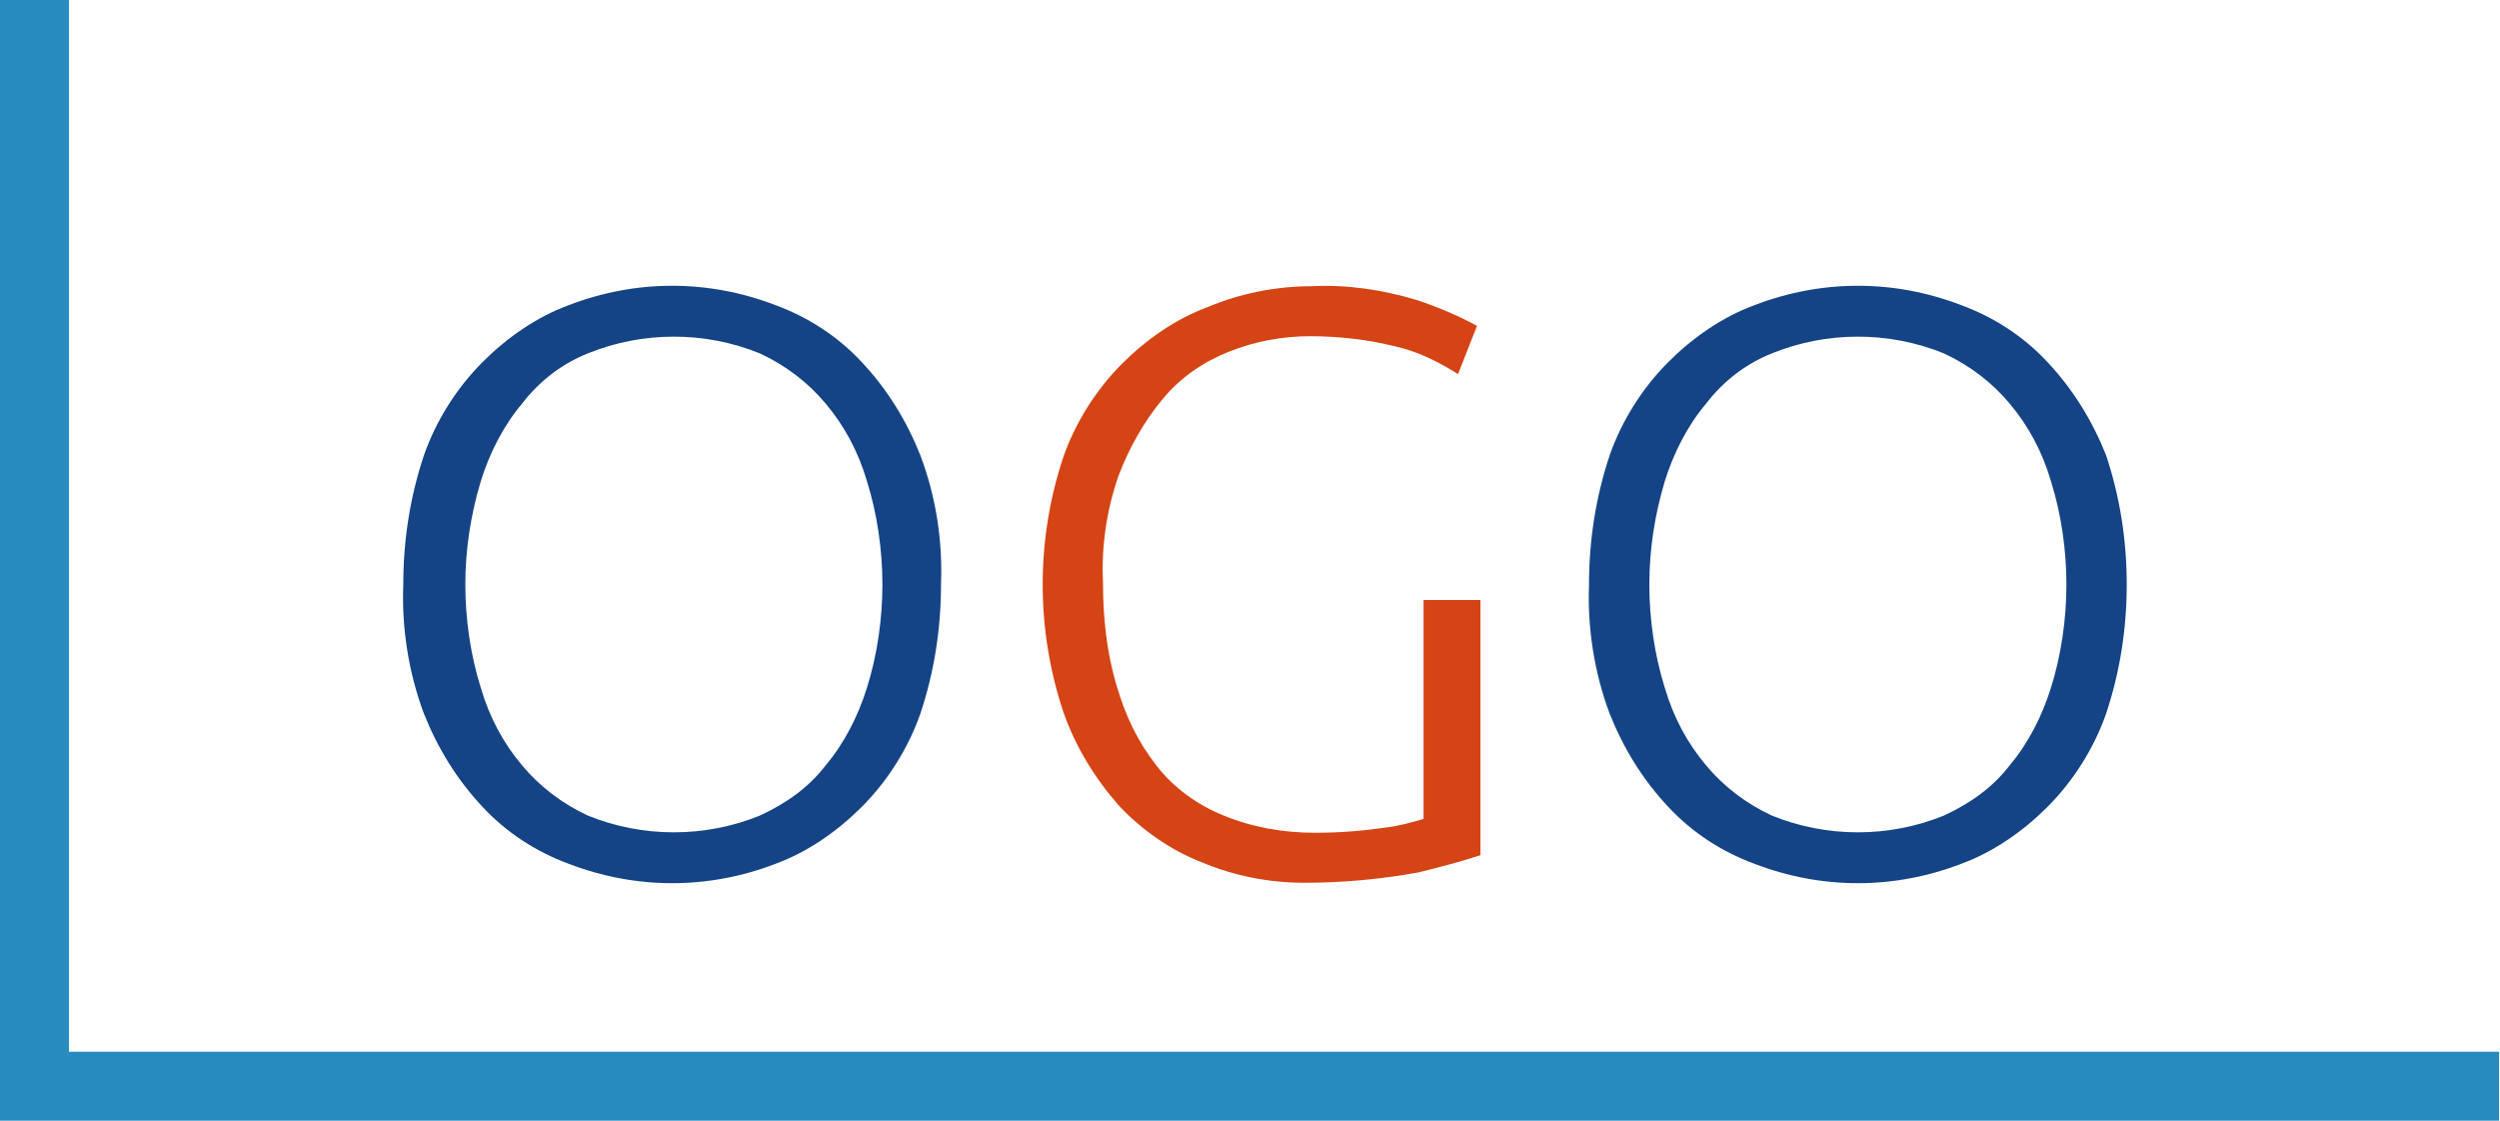
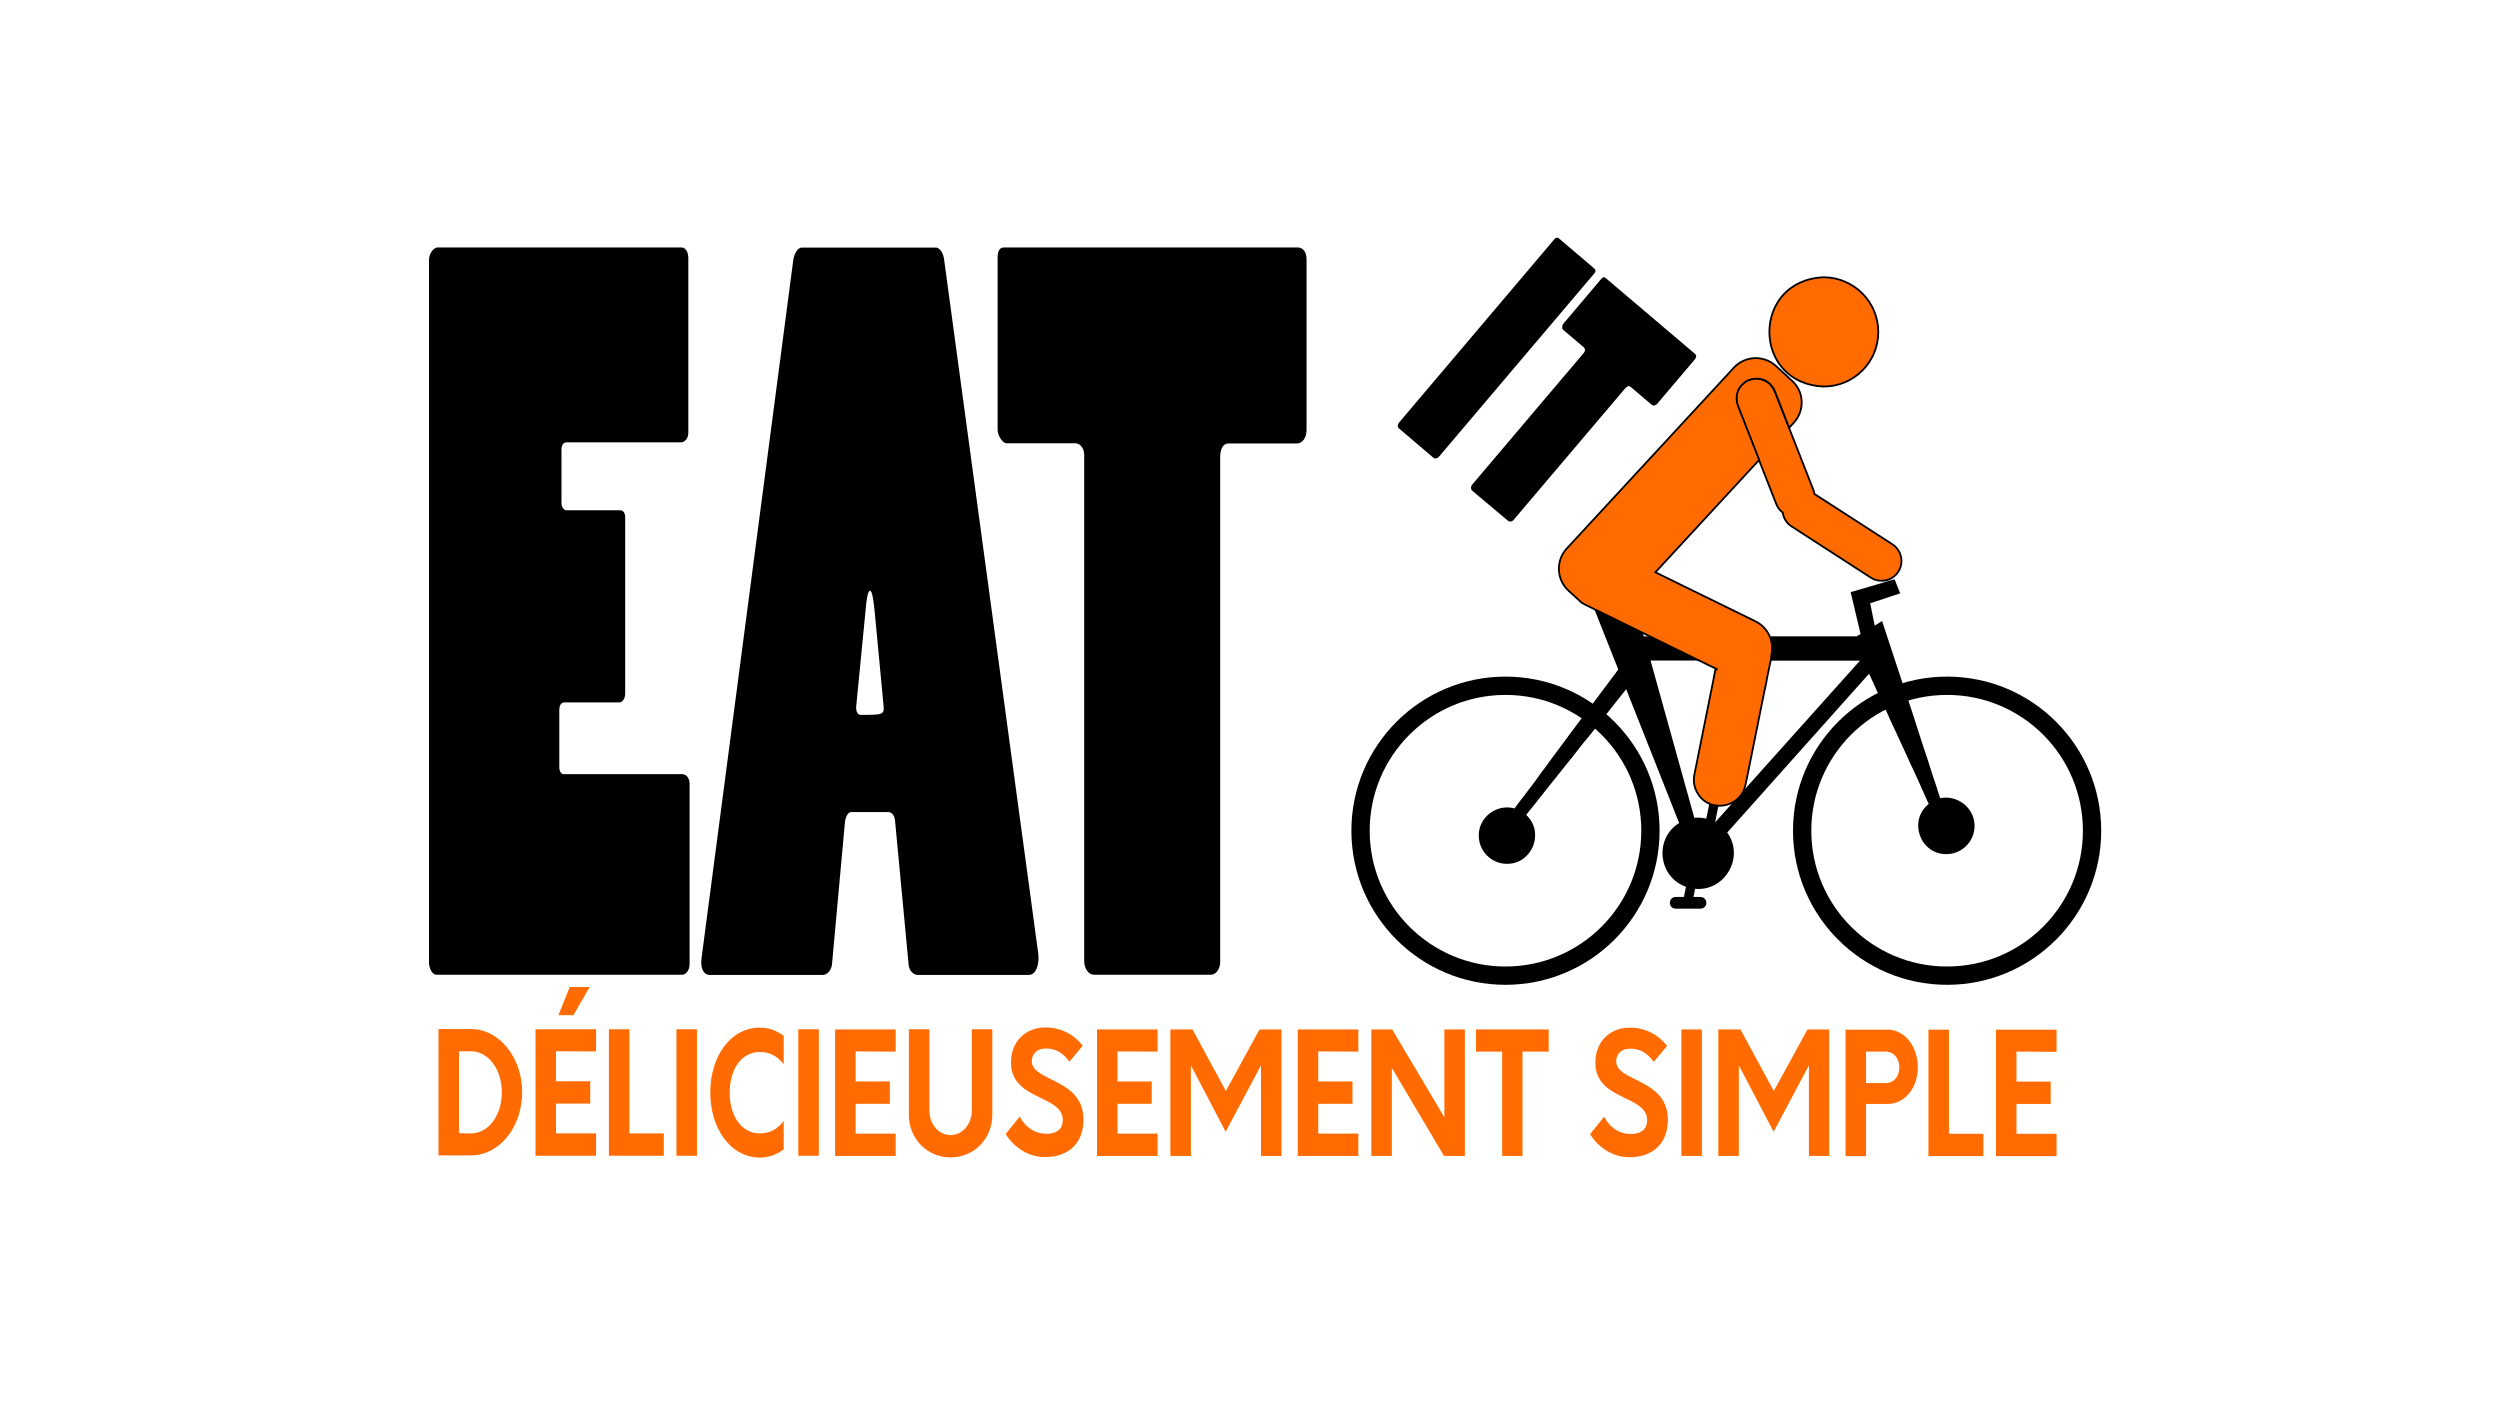
- <svg xmlns="http://www.w3.org/2000/svg" version="1.1" id="Calque_1" x="0px" y="0px" viewBox="0 0 145 65" style="enable-background:new 0 0 145 65;" xml:space="preserve">
+ <svg xmlns="http://www.w3.org/2000/svg" version="1.1" id="Calque_1" x="0px" y="0px" viewBox="0 0 1366 768" style="enable-background:new 0 0 1366 768;" xml:space="preserve">
  <style type="text/css">
- 	.st0{fill:#144486;}
- 	.st1{fill:#D54414;}
- 	.st2{fill:#278BBF;}
+ 	.st0{fill:none;}
+ 	.st1{fill:#FF6B00;}
+ 	.st2{fill:#C04D00;stroke:#000000;stroke-miterlimit:10;}
+ 	.st3{stroke:#000000;stroke-miterlimit:10;}
+ 	.st4{fill:none;stroke:#000000;stroke-width:10;stroke-miterlimit:10;}
+ 	.st5{fill:none;stroke:#000000;stroke-width:3;stroke-miterlimit:10;}
+ 	.st6{fill:#F2B70D;}
+ 	.st7{fill:#FF6B00;stroke:#000000;stroke-miterlimit:10;}
+ 	.st8{fill:#FF9015;}
+ 	.st9{fill:#FF9015;stroke:#000000;stroke-miterlimit:10;}
+ 	.st10{fill:none;stroke:#000000;stroke-width:8;stroke-miterlimit:10;}
</style>
-   <path class="st0" d="M54.6,33.9c0,2.6-0.4,5.1-1.2,7.5c-0.7,2-1.9,3.9-3.4,5.4c-1.4,1.4-3.1,2.6-5,3.3c-3.9,1.5-8.1,1.5-12,0  c-1.9-0.7-3.6-1.8-5-3.3c-1.5-1.6-2.6-3.4-3.4-5.4c-0.9-2.4-1.3-5-1.2-7.5c0-2.6,0.4-5.1,1.2-7.5c0.7-2,1.9-3.9,3.4-5.4  c1.4-1.4,3.1-2.6,5-3.3c3.9-1.5,8.1-1.5,12,0c1.9,0.7,3.6,1.8,5,3.3c1.5,1.6,2.6,3.4,3.4,5.4C54.3,28.8,54.7,31.3,54.6,33.9z   M51.2,33.9c0-2-0.3-4.1-0.9-6c-0.5-1.7-1.3-3.2-2.4-4.5c-1-1.2-2.3-2.2-3.8-2.9c-3.2-1.3-6.8-1.3-10,0c-1.5,0.6-2.8,1.6-3.8,2.9  c-1.1,1.3-1.9,2.9-2.4,4.5c-0.6,2-0.9,4-0.9,6c0,2,0.3,4.1,0.9,6c0.5,1.7,1.3,3.2,2.4,4.5c1,1.2,2.3,2.2,3.8,2.9  c3.2,1.3,6.8,1.3,10,0c1.5-0.7,2.8-1.6,3.8-2.9c1.1-1.3,1.9-2.9,2.4-4.5C50.9,38,51.2,35.9,51.2,33.9z" />
-   <path class="st1" d="M82.6,34.8h3.3v14.8c-1.2,0.4-2.4,0.7-3.6,1c-2.2,0.4-4.4,0.6-6.6,0.6c-2.1,0-4.1-0.4-6-1.2  c-1.8-0.7-3.5-1.9-4.8-3.3c-1.4-1.6-2.5-3.4-3.2-5.4c-0.8-2.4-1.2-4.9-1.2-7.4c0-2.5,0.4-5,1.2-7.4c0.7-2,1.9-3.9,3.4-5.4  c1.4-1.4,3.1-2.6,5-3.3c1.9-0.8,4-1.2,6-1.2c2.1-0.1,4.1,0.2,6.1,0.8c1.2,0.4,2.4,0.9,3.5,1.5l-1.1,2.8c-1.1-0.7-2.3-1.3-3.6-1.6  c-1.6-0.4-3.3-0.6-5-0.6c-1.6,0-3.2,0.3-4.7,0.9c-1.5,0.6-2.8,1.5-3.8,2.7c-1.1,1.3-2,2.9-2.6,4.5c-0.7,2-1,4.1-0.9,6.2  c0,2,0.2,4,0.8,6c0.5,1.7,1.2,3.2,2.3,4.6c1,1.3,2.4,2.3,3.9,2.9c1.7,0.7,3.5,1,5.3,1c1.4,0,2.7-0.1,4.1-0.3  c0.8-0.1,1.5-0.3,2.2-0.5L82.6,34.8z" />
-   <path class="st0" d="M123.4,33.9c0,2.6-0.4,5.1-1.2,7.5c-0.7,2-1.9,3.9-3.4,5.4c-1.4,1.4-3.1,2.6-5,3.3c-3.9,1.5-8.1,1.5-12,0  c-1.9-0.7-3.6-1.8-5-3.3c-1.5-1.6-2.6-3.4-3.4-5.4c-0.9-2.4-1.3-5-1.2-7.5c0-2.6,0.4-5.1,1.2-7.5c0.7-2,1.9-3.9,3.4-5.4  c1.4-1.4,3.1-2.6,5-3.3c3.9-1.5,8.1-1.5,12,0c1.9,0.7,3.6,1.8,5,3.3c1.5,1.6,2.6,3.4,3.4,5.4C123,28.8,123.4,31.3,123.4,33.9z   M119.9,33.9c0-2-0.3-4.1-0.9-6c-0.5-1.7-1.3-3.2-2.4-4.5c-1-1.2-2.3-2.2-3.8-2.9c-3.2-1.3-6.8-1.3-10,0c-1.5,0.6-2.8,1.6-3.8,2.9  c-1.1,1.3-1.9,2.9-2.4,4.5c-0.6,2-0.9,4-0.9,6c0,2,0.3,4.1,0.9,6c0.5,1.7,1.3,3.2,2.4,4.5c1,1.2,2.3,2.2,3.8,2.9  c3.2,1.3,6.8,1.3,10,0c1.5-0.7,2.8-1.6,3.8-2.9c1.1-1.3,1.9-2.9,2.4-4.5C119.6,38,119.9,35.9,119.9,33.9z" />
-   <polyline class="st2" points="0,65 0,65 145,65 145,61 4,61 4,0 0,0 " />
+   <g>
+     <path d="M234.4,142.1c0-3.2,2.2-6.9,4.9-6.9h133.1c2.2,0,3.7,2.6,3.7,5.8v95.4c0,3.2-1.9,5.3-4.1,5.3h-62.6c-1.5,0-2.6,1.6-2.6,3.7   v29.7c0,2.1,1.5,3.7,2.6,3.7H339c1.5,0,2.6,1.6,2.6,3.7V379c0,2.6-1.5,4.8-3,4.8h-30.4c-1.5,0-2.6,1.6-2.6,4.2v31.3   c0,2.1,1.1,3.7,2.2,3.7h64.9c2.6,0,4.1,2.6,4.1,5.3v98.5c0,3.2-1.9,5.8-4.1,5.8H238.5c-2.2,0-4.1-3.2-4.1-6.9V142.1z" />
+     <path d="M511,135.2c2.6,0,4.5,3.2,4.9,6.9L567.3,521c0.7,5.8-1.1,11.7-5.2,11.7h-60.7c-2.2,0-4.5-2.1-4.9-5.3l-7.5-79.5   c-0.4-2.6-1.9-4.2-3.7-4.2h-20.2c-1.5,0-3,2.1-3.4,5.3l-7.1,77.9c-0.4,3.7-3,5.8-4.9,5.8h-61.9c-3.4,0-5.2-3.7-4.5-9l50.2-382   c0.4-2.6,2.2-6.4,4.5-6.4H511z M478,335c-0.7-7.4-1.5-12.2-2.6-12.2c-1.1,0-1.9,3.7-2.6,12.2l-4.9,50.3c-0.4,2.6,0.4,5.3,2.2,5.3   c12,0,13.1,0,12.7-4.8L478,335z" />
+     <path d="M597.6,532.6c-2.6,0-5.2-3.2-5.2-7.4V248.6c0-3.7-2.2-6.4-4.9-6.4H550c-2.2,0-4.9-4.2-4.9-7.4v-94.3c0-3.2,1.1-5.3,3.4-5.3   H709c2.6,0,4.9,2.1,4.9,6.4v93.3c0,4.2-2.2,7.4-5.2,7.4h-37.5c-2.6,0-4.5,2.6-4.5,7.4v276c0,3.7-2.2,6.9-5.2,6.9H597.6z" />
+   </g>
+   <g>
+     <path d="M764.3,234c-0.8-0.7-0.7-2.2,0.3-3.3l84.8-100.1c0.6-0.7,1.6-1,2.2-0.5l19.5,16.6c0.8,0.7,0.9,1.7,0.2,2.5l-85.1,100.4   c-0.7,0.8-2.1,1.3-2.9,0.6L764.3,234z" />
+     <path d="M804.4,268.1c-0.8-0.7-0.9-2.2,0-3.3l61.1-72.1c0.8-1,0.7-2.2-0.1-2.9l-11.4-9.7c-0.7-0.6-0.5-2.4,0.2-3.2l20.8-24.6   c0.7-0.8,1.5-1.1,2.2-0.5l48.9,41.5c0.8,0.7,1,1.8,0.1,2.9l-20.6,24.3c-0.9,1.1-2.3,1.4-3.2,0.6l-11.4-9.7c-0.8-0.7-2-0.5-3,0.8   l-61,71.9c-0.8,1-2.2,1.2-3.1,0.4L804.4,268.1z" />
+   </g>
+   <g>
+     <path class="st1" d="M239.6,562.3l17.8,0c15.4,0,27.9,15.5,27.9,34.5c0,19.1-12.5,34.5-27.9,34.5l-17.8,0L239.6,562.3z    M257.4,619.3c9.4,0,16.8-9.8,16.8-22.4c0-12.6-7.4-22.5-16.8-22.5l-6.6,0l0,44.8L257.4,619.3z" />
+     <path class="st1" d="M303.8,574.4l0,16.4l18.7,0l0,12.2l-18.7,0l0,16.3l21.9,0l0,12.2l-33.1,0l0-69.1l33.1,0l0,12.1L303.8,574.4z    M313.3,554.7l-8.2,0l6.2-15.4l10.9,0L313.3,554.7z" />
+     <path class="st1" d="M332.7,562.4l11.2,0l0,56.9l18.8,0l0,12.2l-30,0L332.7,562.4z" />
+     <path class="st1" d="M369.6,562.4l11.2,0l0,69.1l-11.2,0L369.6,562.4z" />
+     <path class="st1" d="M388.1,596.9c0-19.6,11-35.5,27.2-35.4c4.7,0,9.1,1.6,12.9,4.5l0,15.5c-3.6-4.7-8-6.7-12.9-6.7   c-10.5,0-16.6,9.8-16.6,22.2c0,12.4,6.1,22.3,16.6,22.3c5,0,9.5-2.2,12.9-6.8l0,15.5c-3.8,2.9-8.3,4.5-12.9,4.5   C399,632.4,388.1,616.5,388.1,596.9z" />
+     <path class="st1" d="M436.2,562.4l11.2,0l0,69.1l-11.2,0L436.2,562.4z" />
+     <path class="st1" d="M467.5,574.5l0,16.4l18.7,0l0,12.2l-18.7,0l0,16.3l21.9,0l0,12.2l-33.1,0l0-69.1l33.1,0l0,12.1L467.5,574.5z" />
+     <path class="st1" d="M496.6,609.2l0-46.8l11.2,0l0,44.3c0,7.6,5.1,13.5,11.6,13.5c6.5,0,11.6-6,11.6-13.5l0-44.3l11.2,0l0,46.8   c0,13-10,23.2-22.8,23.2C506.6,632.4,496.6,622.2,496.6,609.2z" />
+     <path class="st1" d="M549.5,619.6l7.7-9.5c3.2,6.1,8.4,9.4,14.6,9.4c5.1,0,8.8-2.1,8.9-7.5c0-6.4-6.2-9.3-12.7-12.4   c-7.6-3.7-15.6-7.9-15.6-19.1c0-11.6,8.1-19.1,18.8-19.1c8.8,0,15.9,4.1,20.4,10l-7.3,8.7c-3.4-4.8-7.4-7.2-12.9-7.2   c-4.5,0-7.6,2.7-7.6,6.9c0,4.7,4.8,7.1,10.5,9.9c8,4,17.7,8.7,17.7,22c0,14-9.3,20.5-20.7,20.5   C562.5,632.4,554.2,627.3,549.5,619.6z" />
+     <path class="st1" d="M610.6,574.5l0,16.4l18.7,0l0,12.2l-18.7,0l0,16.3l21.9,0l0,12.2l-33.1,0l0-69.1l33.1,0l0,12.1L610.6,574.5z" />
+     <path class="st1" d="M700.2,562.5l0,69.1l-11.2,0l0-49.5l-19.3,36.3l-19-36.3l0,49.5l-11.2,0l0-69.1l12.1,0l18.2,33.6l18.4-33.6   L700.2,562.5z" />
+     <path class="st1" d="M720.3,574.5l0,16.4l18.7,0l0,12.2l-18.7,0l0,16.3l21.9,0l0,12.2l-33.1,0l0-69.1l33.1,0l0,12.1L720.3,574.5z" />
+     <path class="st1" d="M800.4,562.5l0,69.1l-11.4,0l-28.5-48.1l0,48.1l-11.2,0l0-69.1l11.4,0l28.5,48l0-48L800.4,562.5z" />
+     <path class="st1" d="M846.2,574.6l-14.3,0l0,57l-11.1,0l0-57l-14.3,0l0-12.1l39.7,0L846.2,574.6z" />
+     <path class="st1" d="M868.8,619.7l7.7-9.5c3.2,6.1,8.4,9.4,14.6,9.4c5.1,0,8.8-2.1,8.9-7.5c0-6.4-6.2-9.3-12.7-12.4   c-7.6-3.7-15.6-7.9-15.6-19.1c0-11.6,8.1-19.1,18.8-19.1c8.8,0,15.9,4.1,20.4,10l-7.3,8.7c-3.4-4.8-7.4-7.2-12.9-7.2   c-4.5,0-7.6,2.7-7.6,6.9c0,4.7,4.8,7.1,10.5,9.9c8,4,17.7,8.7,17.7,22c0,14-9.3,20.5-20.7,20.5   C881.8,632.5,873.5,627.3,868.8,619.7z" />
+     <path class="st1" d="M918.7,562.5l11.2,0l0,69.1l-11.2,0L918.7,562.5z" />
+     <path class="st1" d="M999.5,562.5l0,69.1l-11.1,0l0-49.5l-19.3,36.3l-19-36.3l0,49.5l-11.2,0l0-69.1l12.1,0l18.2,33.6l18.4-33.6   L999.5,562.5z" />
+     <path class="st1" d="M1047.9,583.1c0,11.4-7.2,20.1-16.5,20.1l-11.8,0l0,28.5l-11.2,0l0-69.1l23,0   C1040.7,562.6,1047.9,571.8,1047.9,583.1z M1037.8,583.2c0-5.1-3.3-8.6-7.4-8.6l-10.8,0l0,17.2l10.8,0   C1034.5,591.8,1037.8,588.4,1037.8,583.2z" />
+     <path class="st1" d="M1053.7,562.6l11.2,0l0,56.9l18.8,0l0,12.2l-30,0L1053.7,562.6z" />
+     <path class="st1" d="M1101.8,574.6l0,16.4l18.7,0l0,12.2l-18.7,0l0,16.3l21.9,0l0,12.2l-33.1,0l0-69.1l33.1,0l0,12.1L1101.8,574.6z   " />
+   </g>
+   <g>
+     <path class="st7" d="M1026.3,181.4c0,16.5-13.4,29.8-29.8,29.8c-39.6-1.6-39.6-58.1,0-59.7C1013,151.6,1026.3,165,1026.3,181.4z" />
+     <path class="st7" d="M1037.2,312.4c-3.3,5.1-10,6.4-15,3.2l-43.3-28c-2.7-1.7-4.4-4.5-4.8-7.5c-1.5-1.2-2.7-2.7-3.5-4.6l-9.5-24.2   l-11.6-29.6c-0.5-1.3-0.8-2.7-0.7-4.1c0-2.6,1-5.1,2.7-7.1c0.2-0.2,0.5-0.5,0.7-0.7c1-0.9,2.1-1.7,3.4-2.2c1.4-0.5,2.8-0.8,4.2-0.7   c0.2,0,0.4,0,0.6,0c2.4,0.2,4.7,1.2,6.5,2.8c0.1,0.1,0.3,0.3,0.4,0.4c0.2,0.2,0.4,0.4,0.5,0.6c0.8,0.9,1.4,1.9,1.9,3.1l7.8,19.9   l13.3,33.9c0.3,0.7,0.5,1.5,0.6,2.3l42.6,27.5C1039,300.7,1040.5,307.4,1037.2,312.4z" />
+     <path class="st3" d="M1078.4,451.3c0,8.2-6.7,14.9-14.9,14.9c-14.3,0-20.3-18.3-9-26.8c-0.2-0.4-0.4-0.8-0.6-1.2   c-0.2-0.4-0.4-0.8-0.6-1.3c-0.1-0.3-0.3-0.6-0.4-0.9c0,0,0,0,0-0.1c-0.6-1.2-1.2-2.6-1.8-4c-0.1-0.3-0.2-0.5-0.4-0.8   c-0.1-0.3-0.3-0.7-0.5-1c0,0,0,0,0,0c0,0,0,0,0-0.1c-0.1-0.3-0.3-0.7-0.4-1c-0.2-0.4-0.3-0.7-0.5-1.1c-0.1-0.3-0.2-0.5-0.4-0.8   c-0.1-0.1-0.1-0.2-0.1-0.3c-0.2-0.4-0.3-0.8-0.5-1.1c-0.2-0.5-0.5-1-0.7-1.6c-0.1-0.2-0.2-0.5-0.4-0.8l-0.3-0.7   c-0.5-1.1-1-2.1-1.5-3.2c-0.3-0.6-0.6-1.3-0.9-1.9c-0.8-1.7-1.6-3.5-2.4-5.3c-0.4-0.8-0.7-1.6-1.1-2.4c-0.4-0.9-0.9-1.9-1.3-2.8   c-0.6-1.3-1.2-2.6-1.8-3.9c-0.4-0.9-0.8-1.7-1.2-2.6c0-0.1-0.1-0.2-0.1-0.3c-0.2-0.3-0.3-0.7-0.5-1c-0.1-0.2-0.2-0.4-0.3-0.6   c0,0,0,0,0,0c-0.2-0.5-0.5-1-0.7-1.6c0,0,0-0.1-0.1-0.1c-0.1-0.3-0.3-0.6-0.4-0.9c-0.1-0.1-0.1-0.3-0.2-0.4   c-0.2-0.4-0.3-0.7-0.5-1.1c-0.2-0.4-0.3-0.7-0.5-1.1l-0.5-1.1c-0.2-0.5-0.4-0.9-0.6-1.4c-0.5-1.1-1-2.2-1.5-3.2   c-0.1-0.4-0.3-0.7-0.5-1c0-0.1,0-0.1-0.1-0.1c0,0-0.1-0.1-0.1-0.1c0-0.1-0.1-0.1-0.1-0.2c-0.1-0.3-0.3-0.6-0.4-0.9   c-0.4-0.8-0.7-1.6-1.1-2.4c-0.2-0.4-0.3-0.8-0.5-1.2c-0.2-0.4-0.4-0.8-0.5-1.2c-0.1-0.2-0.2-0.4-0.2-0.5c0-0.1-0.1-0.2-0.1-0.2   c-0.1-0.3-0.3-0.6-0.4-0.9c-0.1-0.1-0.1-0.3-0.2-0.4c-2-4.4-3.8-8.3-5.2-11.4l-78.3,87.7c9.9,13-0.9,32.1-17.3,30.2l-1.1,5.5h4.5   c2.3-0.1,3.6,3.1,1.9,4.6c-0.5,0.5-1.2,0.8-1.9,0.8h-13.6c-1.5,0-2.7-1.2-2.7-2.7c0-1.5,1.2-2.7,2.7-2.7h4.9l1.3-6.4   c-15.3-5-17.6-26.1-3.7-34.3l-29.4-74.3c-3.8,4.7-8.6,10.8-13.8,17.4c-0.8,1-1.5,1.9-2.3,2.9c-0.3,0.3-0.5,0.7-0.8,1   c-0.2,0.2-0.3,0.4-0.5,0.7c-0.4,0.5-0.7,0.9-1.1,1.4c-1.2,1.5-2.4,3-3.7,4.6c-0.2,0.2-0.4,0.5-0.6,0.7c-0.2,0.3-0.4,0.5-0.7,0.8   c-1.4,1.7-2.8,3.5-4.1,5.2c-0.1,0.1-0.2,0.3-0.3,0.4c-0.5,0.6-1,1.2-1.5,1.9c-0.1,0.1-0.1,0.1-0.1,0.2c-0.5,0.6-0.9,1.2-1.4,1.7   c-2.3,2.9-4.6,5.8-6.9,8.6c-0.3,0.3-0.5,0.6-0.7,0.9c-1.1,1.4-2.2,2.8-3.3,4.1c-0.5,0.7-1.1,1.3-1.6,2c-1.3,1.6-2.5,3.2-3.7,4.7   c-0.3,0.4-0.6,0.7-0.9,1.1c-0.8,1.1-1.6,2.1-2.4,3.1c-0.2,0.3-0.4,0.5-0.6,0.7c-1.6,2-3.1,3.9-4.5,5.6c10.3,8.9,4,26.2-9.8,26.2   c-8.2,0-14.9-6.7-14.9-14.9c-0.2-9.8,9.8-17.2,19.2-14.3c0.5-0.6,1-1.3,1.5-2c0.1-0.1,0.2-0.3,0.3-0.4c0.9-1.2,1.8-2.4,2.8-3.7   c0.3-0.4,0.6-0.8,0.9-1.1c0.9-1.2,1.7-2.4,2.7-3.6c0.2-0.3,0.5-0.6,0.7-0.9c0.4-0.5,0.8-1,1.2-1.6c0.8-1.1,1.7-2.2,2.5-3.4   c0.3-0.3,0.5-0.7,0.7-1c0.9-1.2,1.8-2.4,2.7-3.7l0.5-0.6c0.3-0.4,0.6-0.8,0.9-1.2c0.5-0.7,1-1.4,1.5-2.1c0.3-0.4,0.5-0.7,0.8-1.1   c4.2-5.6,8.5-11.4,12.7-17.1c0.8-1,1.6-2.1,2.3-3.1c0.3-0.4,0.7-0.9,1-1.3c1.1-1.4,2.1-2.8,3.1-4.2c0.3-0.3,0.5-0.7,0.8-1   c0.1-0.1,0.2-0.3,0.3-0.4c0.2-0.3,0.4-0.5,0.6-0.7c6.2-8.3,12-16,16.6-22.2l-16.7-42.1l24.4,5.4c0.3,1.2,3.8,13.6,5.3,19.1   c0.3,1,0.5,1.7,0.6,2.2l-0.5-2.3c6.6,0.1,16.1,0.1,27,0h10.3c0.5,0.7,1.1,1.4,1.8,2v0c-0.3,1.6-1.1,5.4-2,10.2h-33.8l24.2,87   c2.4-0.3,5-0.1,7.3,0.5l3.4-16.9h-2.9c-1.5,0-2.7-1.3-2.6-2.8c0-1.4,1.2-2.6,2.6-2.6h13.8c1.5,0,2.7,1.3,2.6,2.8   c0,1.5-1.2,2.6-2.6,2.6h-6.7l-3.7,18.4c0.3,0.1,0.5,0.3,0.8,0.4l80-89.3H964c0.2-1,0.4-1.9,0.6-2.8c0.1-0.6,0.2-1.2,0.4-1.8   c0.1-0.6,0.2-1.1,0.3-1.7c0.2-0.8,0.3-1.5,0.4-2.2c0.3-1.6,0.6-2.9,0.8-3.8h48.1c0.7-0.4,1.4-0.9,2.2-1.3c0.1-0.1,0.3-0.2,0.4-0.2   l-5.4-22.8l23.1-6.8l2.7,6.8l-16.3,5.4l2.7,13.3c1.5-0.9,2.9-1.7,4.1-2.5c3.1,9.4,6.9,21.1,11,33.4c0,0.1,0.1,0.3,0.1,0.4   c0.1,0.3,0.2,0.5,0.3,0.8c0,0.1,0,0.1,0.1,0.2c0.3,0.9,0.6,1.7,0.9,2.6c0.2,0.5,0.3,1,0.5,1.5c0.8,2.4,1.6,4.9,2.4,7.4   c1.2,3.6,2.4,7.2,3.5,10.8c0.3,0.8,0.5,1.6,0.8,2.4c0.1,0.5,0.3,0.9,0.4,1.4c0.1,0.2,0.1,0.3,0.2,0.5c0.8,2.4,1.6,4.8,2.3,7.1   c0.1,0.4,0.2,0.8,0.4,1.1c0,0,0,0.1,0,0.1c0.1,0.4,0.3,0.8,0.4,1.2c0.1,0.2,0.1,0.4,0.2,0.6c0.2,0.5,0.3,1,0.5,1.5   c0.6,1.8,1.2,3.5,1.7,5.3c0.4,1.2,0.8,2.3,1.1,3.5c0.4,1.1,0.7,2.2,1.1,3.3c0.2,0.7,0.4,1.4,0.7,2l0.2,0.7c0,0.1,0.1,0.1,0.1,0.2   c0.1,0.2,0.2,0.5,0.2,0.7c0.1,0.3,0.2,0.6,0.3,0.9c0,0.1,0,0.1,0.1,0.2c0.2,0.6,0.4,1.1,0.5,1.7c0.1,0.1,0.1,0.3,0.1,0.4   c0.1,0.4,0.3,0.8,0.4,1.2c0.4,1.2,0.8,2.4,1.2,3.5C1069.2,434.5,1078.5,441.8,1078.4,451.3z" />
+     <path class="st7" d="M980.2,230.9l-2.6,2.8l-7.8-19.9c-0.4-1.2-1.1-2.2-1.9-3.1c-0.1-0.2-0.3-0.4-0.5-0.6c-0.1-0.1-0.3-0.3-0.4-0.4   c-1.9-1.8-4.2-2.7-6.5-2.8c-0.2,0-0.4,0-0.6,0c-1.4,0-2.8,0.2-4.2,0.7c-1.3,0.5-2.5,1.3-3.4,2.2c-0.3,0.2-0.5,0.5-0.7,0.7   c-1.7,1.8-2.7,4.2-2.7,7v0.1c0,1.3,0.2,2.7,0.7,4.1l11.6,29.6l-56.7,61.4l54.7,26.8c6.9,3.4,10.3,11.1,8.7,18.2   c0.1,1.5-0.9,5.5-1.3,7.5c0,0.2-0.1,0.4-0.1,0.5c-0.2,0.9-0.4,2.2-0.8,3.8c-0.1,0.7-0.3,1.4-0.4,2.2c-0.1,0.5-0.2,1.1-0.3,1.7   c-0.1,0.6-0.2,1.2-0.4,1.8c-0.2,0.9-0.4,1.8-0.6,2.8c-3.1,15.7-8.1,40.1-9.4,46.7v0l-0.9,4.2c-2.4,12.3-18.9,15.5-25.7,5.2   c0,0,0,0,0,0c-2.1-3.1-3-6.9-2.2-10.8c1.1-5.6,6.1-30.5,9.1-45.3c1-4.8,1.7-8.6,2-10.2v0l0.4-2h1.2c-0.1,0-0.1-0.1-0.2-0.1   c-0.2-0.1-0.5-0.2-0.8-0.4c-0.8-0.4-2.1-1-3.8-1.8c-14.3-7-55.6-27.3-58.3-28.6h0c-1.3-0.7-10.1-4.8-11.1-5.5c0,0,0,0,0,0l-3.9-3.6   l0,0l-3.4-3.1c-6.6-6.1-7-16.4-0.9-23l91.3-98.8c6.1-6.6,16.4-7,23-0.9l8.8,8.1C985.8,214,986.2,224.3,980.2,230.9z" />
+     <g>
+       <circle class="st4" cx="822.6" cy="453.9" r="79.2" />
+     </g>
+     <g>
+       <circle class="st4" cx="1063.9" cy="453.9" r="79.2" />
+     </g>
+   </g>
</svg>
